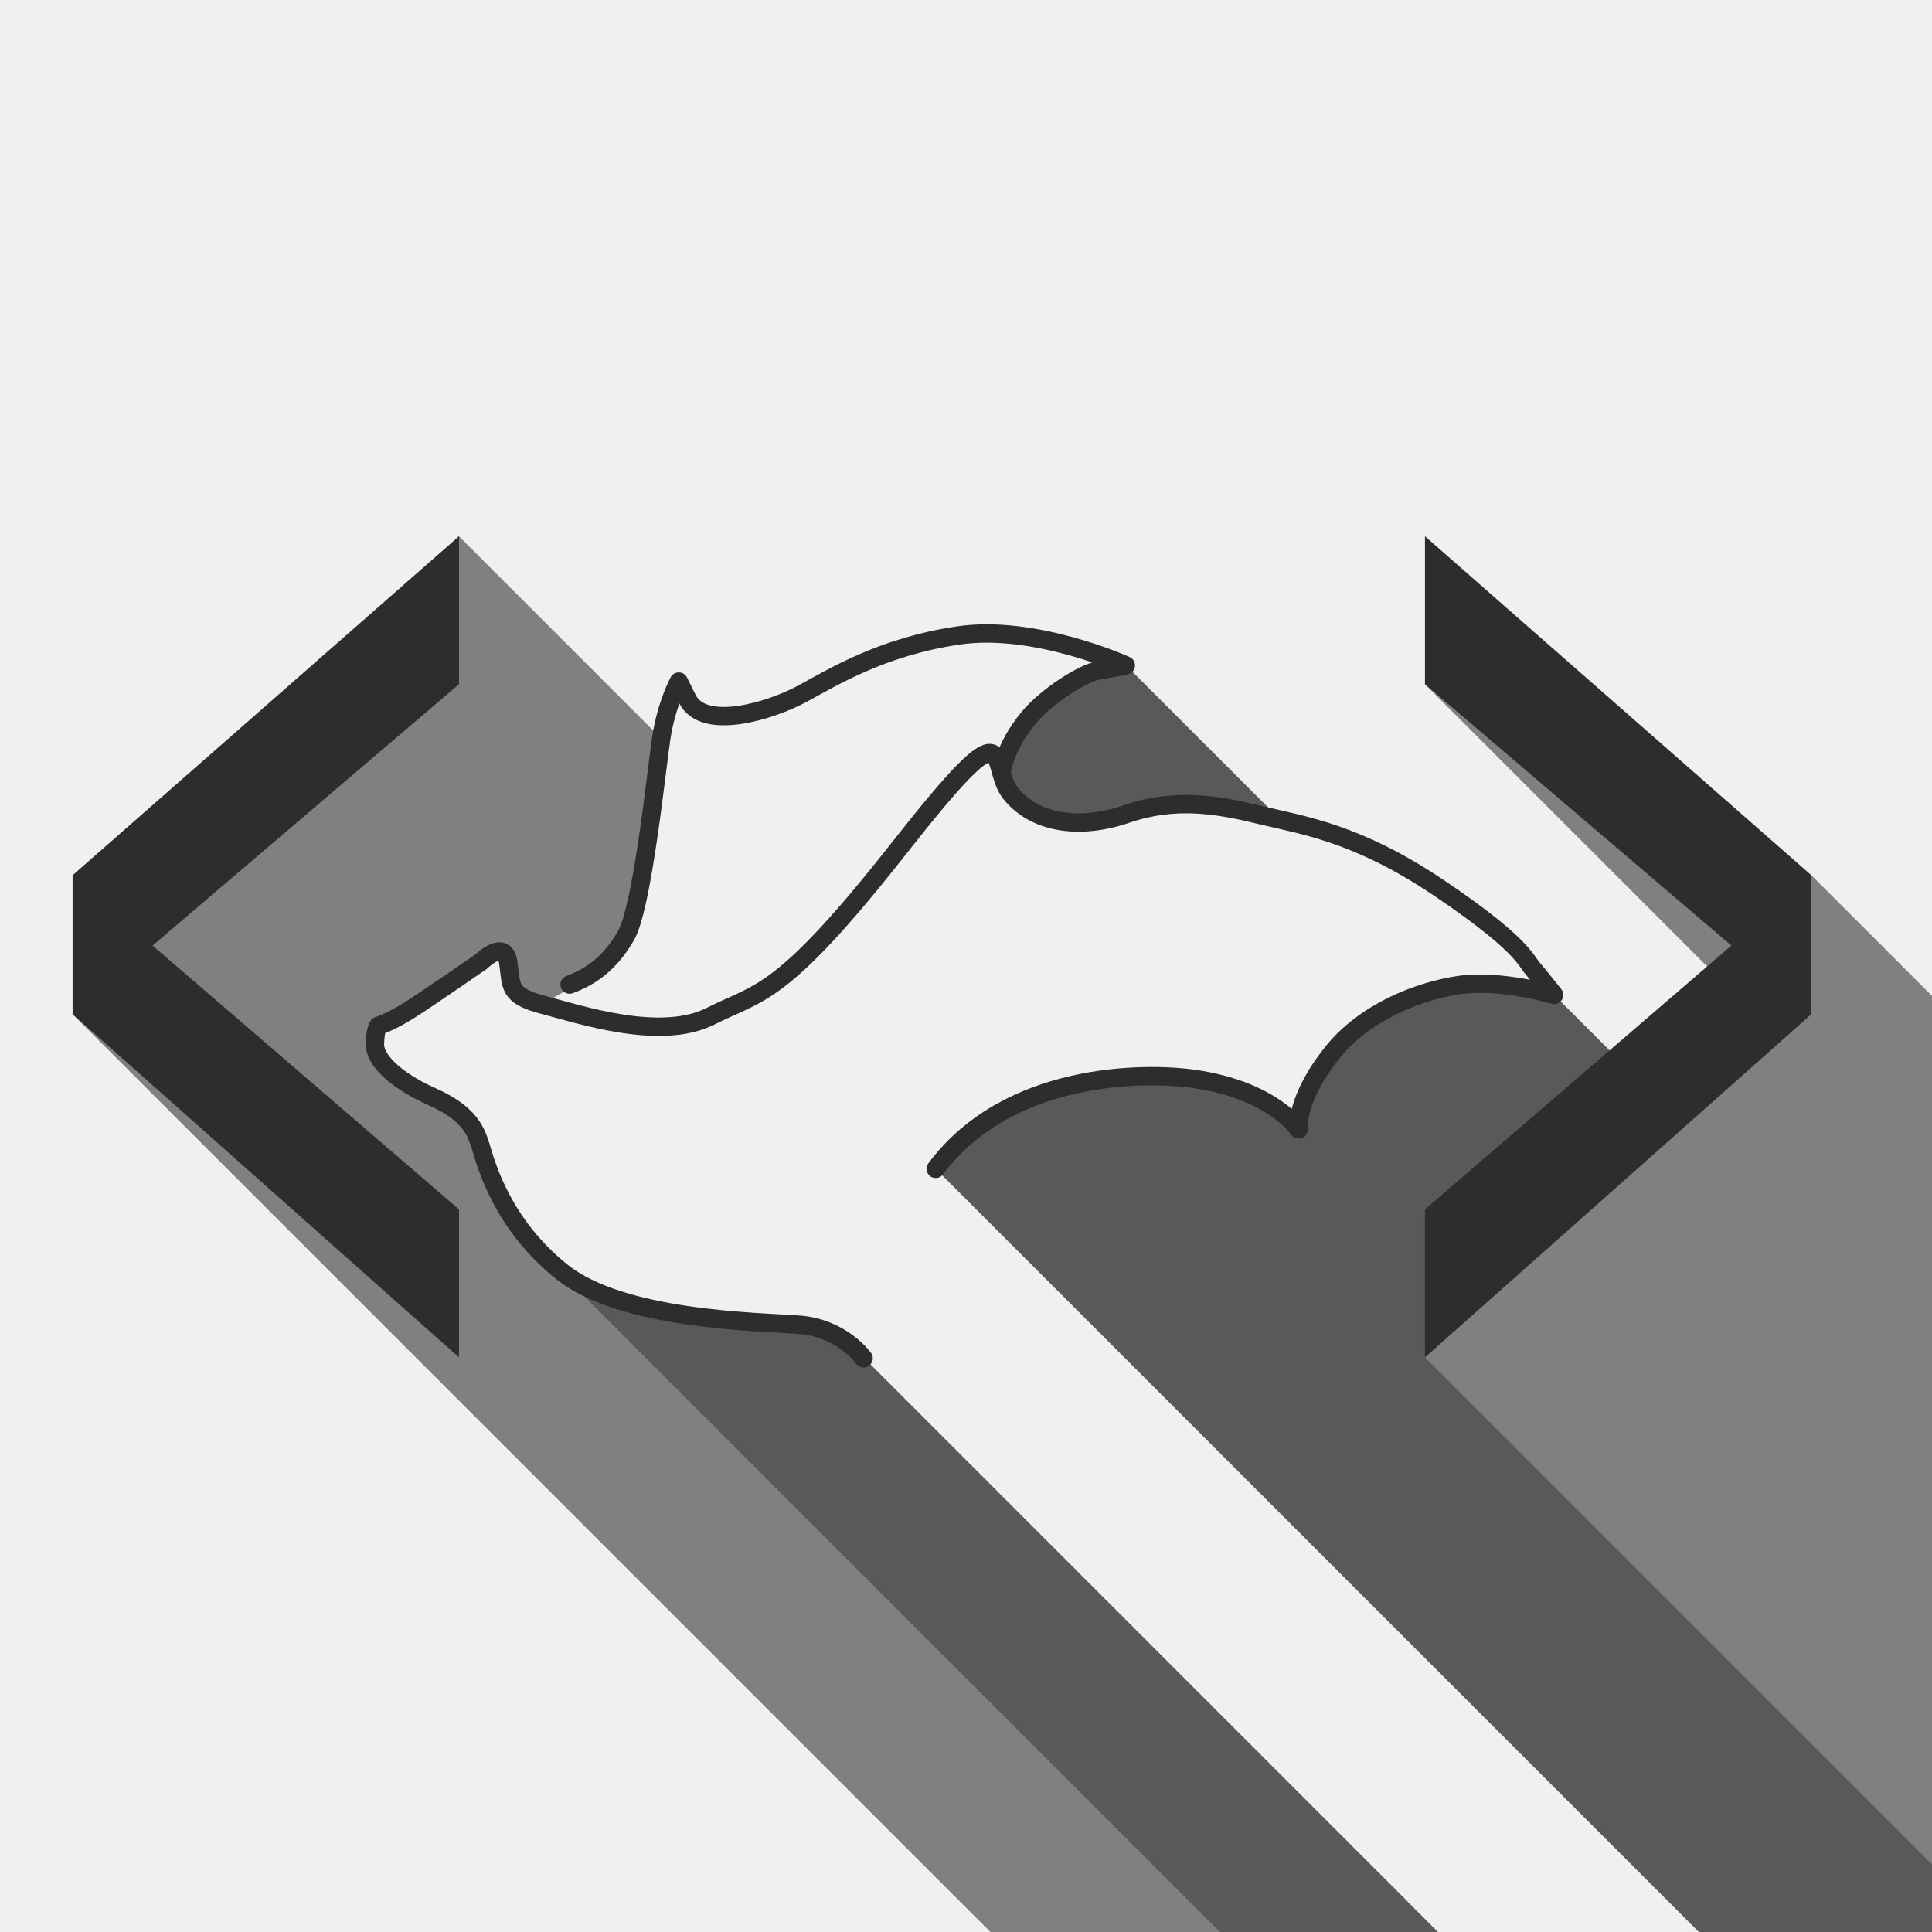
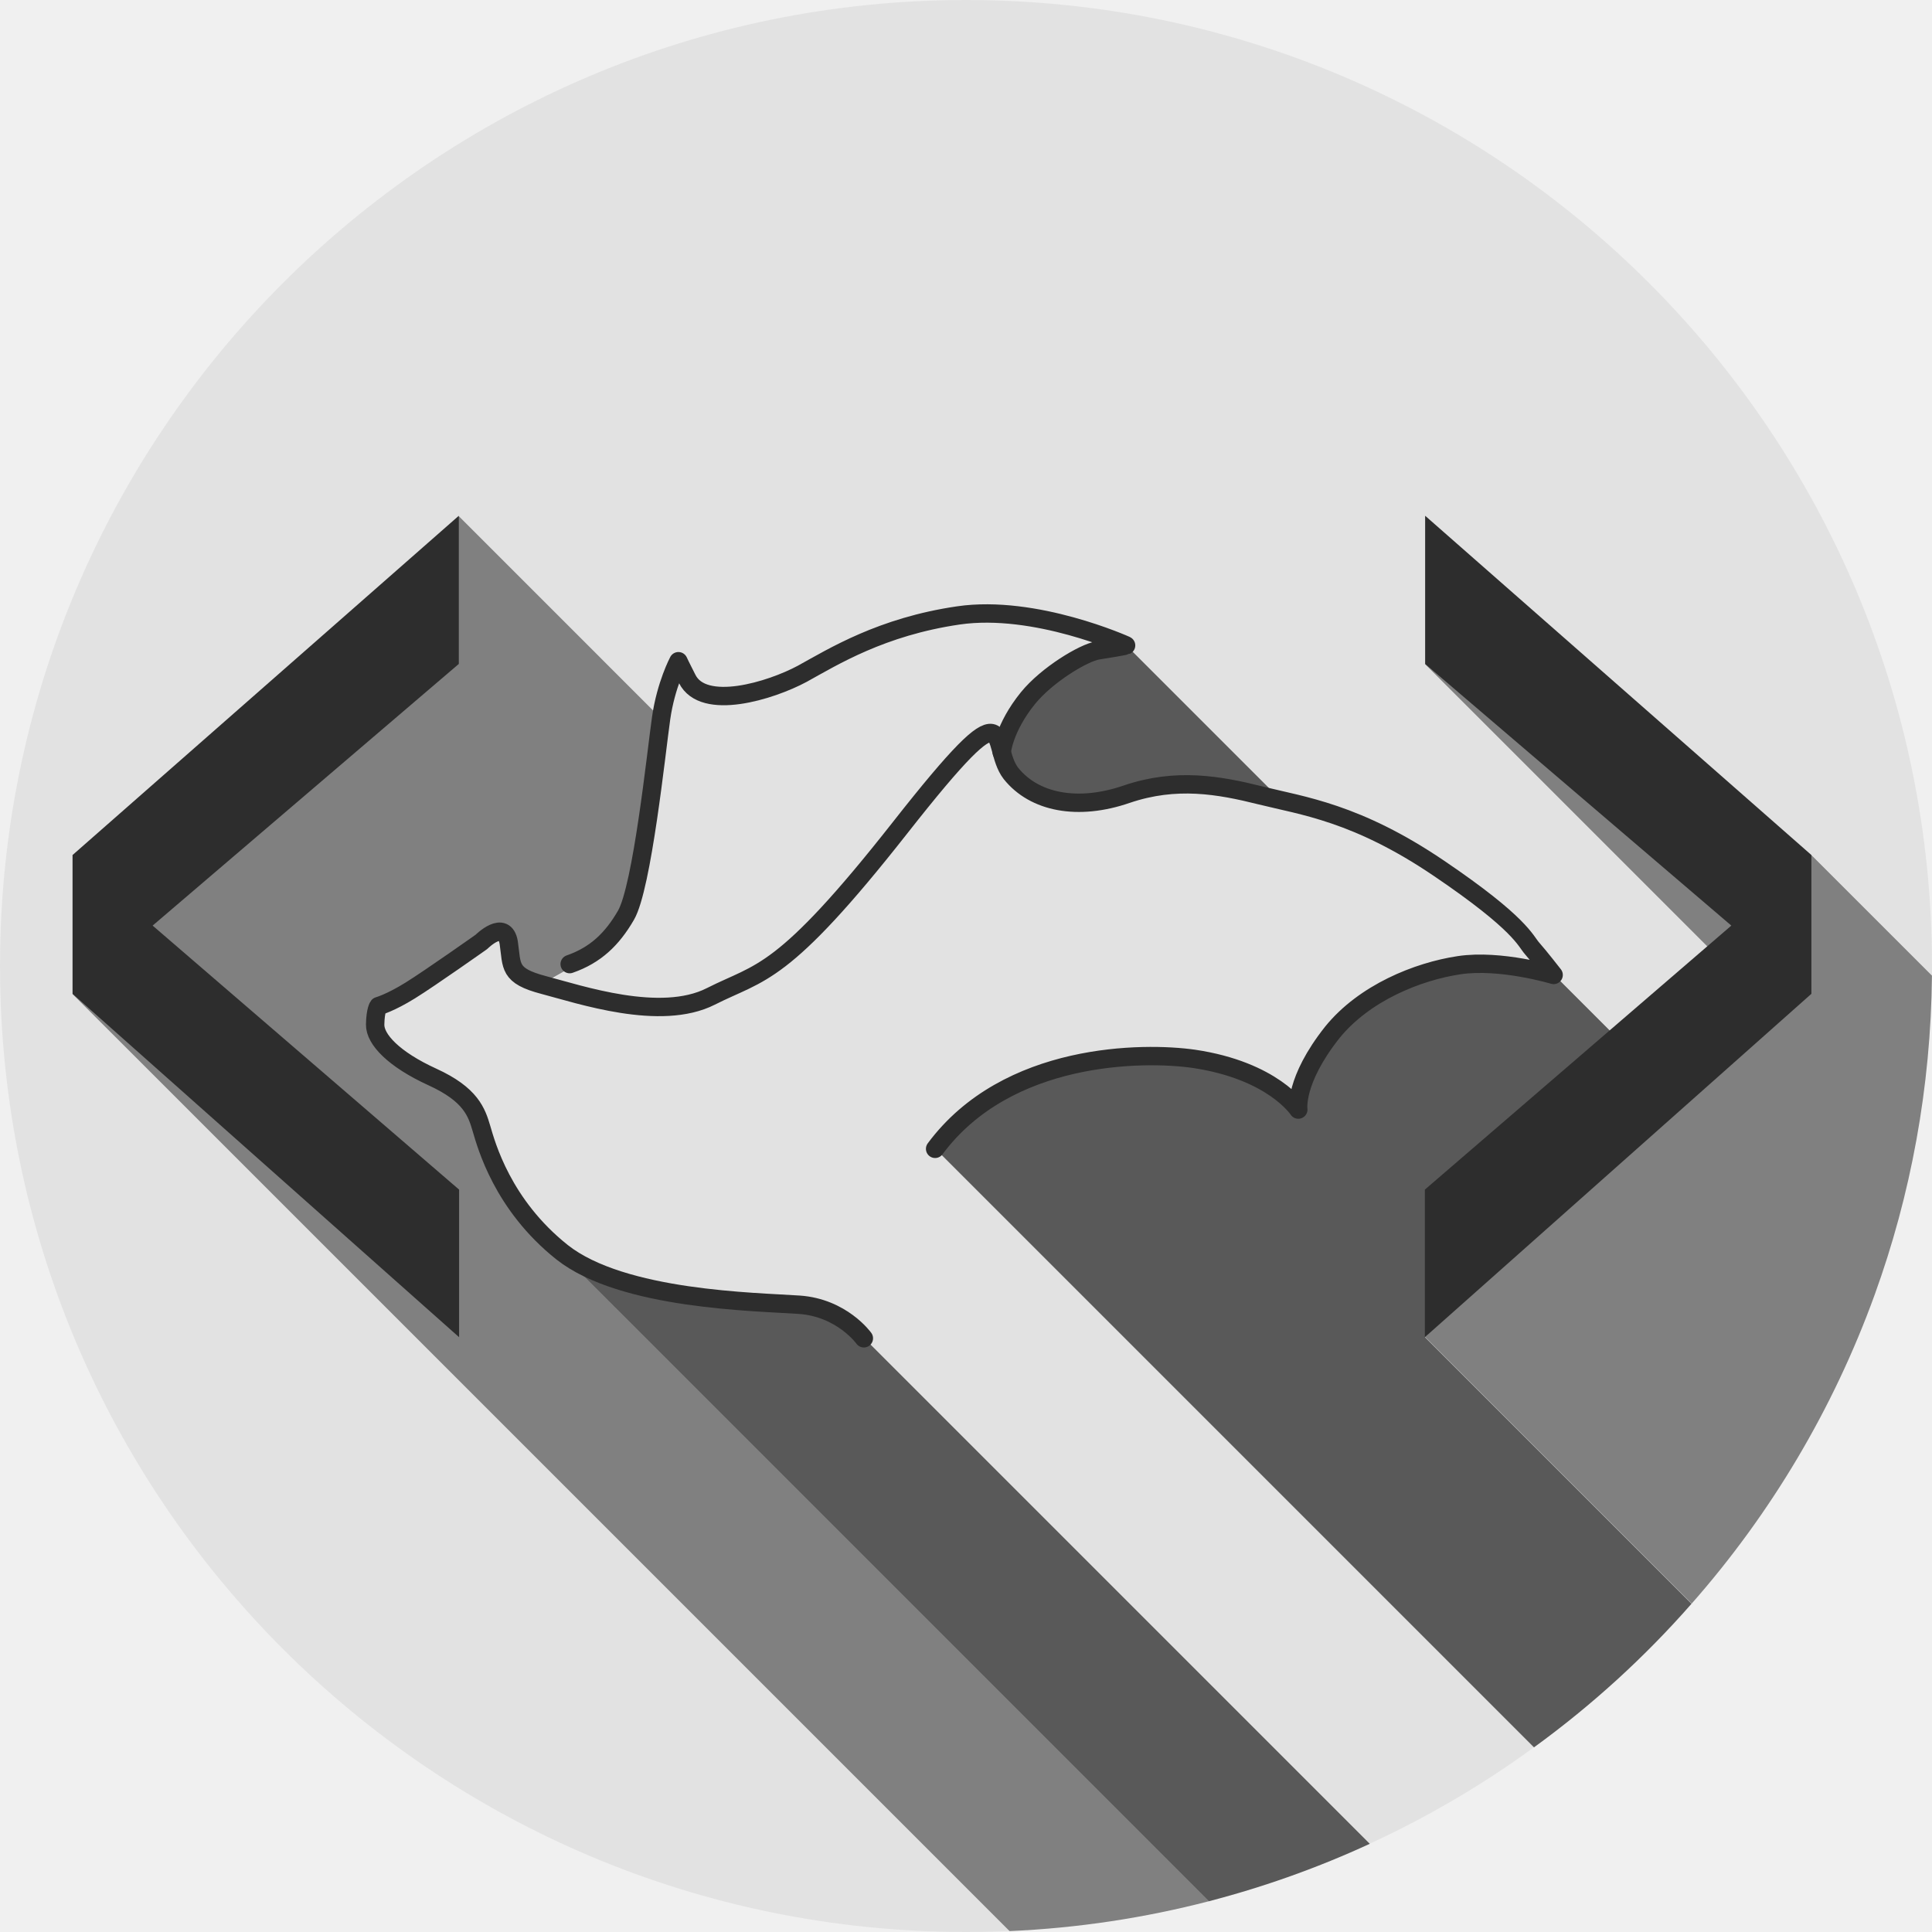
- <svg xmlns="http://www.w3.org/2000/svg" width="100%" height="100%" viewBox="0 0 1000 1000" version="1.1" xml:space="preserve" style="fill-rule:evenodd;clip-rule:evenodd;stroke-linecap:round;stroke-linejoin:round;stroke-miterlimit:1.414;">
+ <svg xmlns="http://www.w3.org/2000/svg" version="1.1" id="Layer_1" x="0px" y="0px" viewBox="0 0 1000 1000" style="enable-background:new 0 0 1000 1000;" xml:space="preserve">
+   <style type="text/css">
+ 	.st0{opacity:0.48;fill:#d4d4d4;}
+ 	.st1{fill:#808080;}
+ 	.st2{fill:#595959;}
+ 	.st3{display:none;opacity:0.48;fill:#FFFFFF;}
+ 	.st4{fill:#2D2D2D;}
+ 	.st5{fill:none;stroke:#2D2D2D;stroke-width:3.14;stroke-linecap:round;stroke-linejoin:round;stroke-miterlimit:1.414;}
+ </style>
+   <g>
+     <path class="st0" d="M575.4,547.9c75.8-7.3,96.8,26.3,96.8,26.3s-0.4-38.3,49.8-64.8c43-22.8,82.5-4.9,82.5-4.9l46.4,46.4   l86.8-108.3L1000,505c0-1.7,0-3.3,0-5C1000,223.9,776.1,0,500,0S0,223.9,0,500s223.9,500,500,500c7.6,0,15.1-0.2,22.5-0.5l-485-485   l200-247.4l105.3,105.3l-12,85.4l-12.3,23.6L295.4,501l-15.7,8.9l-12.8-7.3l-5.2-18.2l-3.3-1.9l-62,38.6l-2,13.6l19.3,18.8l27.9,15   l25.1,54.9l25.2,25.4c3.2,2.3,7.1,4.8,11.6,7.1l33.4,10.6c5.9,1.1,13.8,2.6,21.4,3.9l33.2,3c10.3,0,18.7,0.9,25.4,2.3l5.9,0.5   l2.5,1.6c9.2,2.8,13,6,13,6l6.4,6.4l0,0L709,954.3c30.1-13.9,58.6-30.6,85.1-50L484.3,594.6C484.3,594.6,511.7,554.1,575.4,547.9z" />
+   </g>
  <g id="Shadows" transform="matrix(0.707107,0.707107,-0.707107,0.707107,507.545,-208.772)">
-     <path d="M152.986,534.791L186.49,851.138L1000,851.138L1000,687.33L606.333,687.33L573.203,692.965L534.486,727.314L468.911,767.298L424.912,767.298L368.886,744.964L338.557,754.107L311.613,754.423L303.847,742.335L319.924,672.207L341.708,677.982L354.384,676.578L359.205,659.241L361.775,629.031L353.772,603.604L303.674,534.791L152.986,534.791Z" style="fill:rgb(128,128,128);" />
-     <path d="M444.337,767.138L1000,767.138L1042.18,687.33L589.484,687.33C589.484,687.33 570.633,689.249 543.495,718.98C538.2,724.78 509.248,744.553 500,750.682C470.721,770.085 444.337,767.138 444.337,767.138Z" style="fill:rgb(89,89,89);" />
-     <path d="M721.666,301.836L1206.89,301.836L1206.89,591.839L558.996,591.839C558.996,591.839 549.708,543.881 590.43,494.456C638.851,435.687 677.434,444.598 677.434,444.598C677.434,444.598 650.135,417.797 666.81,363.611C681.13,317.074 721.666,301.836 721.666,301.836Z" style="fill:rgb(89,89,89);" />
-     <path d="M772.043,163.898L807.06,481.758L1189.59,481.758L1189.59,163.898L772.043,163.898Z" style="fill:rgb(128,128,128);" />
    <g transform="matrix(1,0,0,1,2.729,-1.13687e-13)">
-       <rect x="558.084" y="199.065" width="238.078" height="36.345" style="fill:rgb(128,128,128);" />
+       <rect x="651.6" y="90.8" transform="matrix(2.535182e-06 1 -1 2.535182e-06 879.6274 -459.886)" class="st1" width="36.3" height="238.1" />
    </g>
-     <path d="M427.296,393.317L441.075,425.371L464.964,425.371L484.006,412.875L500,391.184L513.794,370.395L535.223,351.382L558.084,337.908L444.337,337.908L434.778,351.382L429.4,366.964L427.296,393.317Z" style="fill:rgb(89,89,89);" />
+     <path class="st2" d="M421.8,398.8l11.9,19.2h23.9l19-12.5l16-21.7l13.8-20.8l21.4-19l22.9-13.5H437l-9.6,13.5l-5.4,15.6   L421.8,398.8z" />
+     <path class="st1" d="M445.6,759.8c-5.4,0.4-8.6,0-8.6,0H445.6c2.4-0.2,5.2-0.4,8.3-1l-35.8-0.1l-56.6-21.1l-30.3,9.1l-26.9,0.3   L296,736l16.5-71.1l3.7-1l16.5,9.2l14.2-3.9l4.8-17.3l2.6-30.2l-8-25.4l-51.9-68.8H145.6l33.5,316.3H865c24-26.2,44.7-54.4,62.1-84   H445.6z" />
+     <path class="st2" d="M927.1,759.8c15.1-25.7,27.7-52.4,37.8-79.8H591.2l-22.5,5c-2.2,1.2-4.7,2.6-7.4,4.5l-19.5,16.3   c-1.8,1.8-3.7,3.8-5.6,5.9c-2.6,2.9-11,9.2-20,15.5l-9.9,8.3l-8,4.1c-2.2,1.5-4.2,2.8-5.6,3.8c-9,6-17.7,9.8-25.5,12.3l-6.2,3.2   l-7,0c-3.1,0.5-5.9,0.8-8.3,1H927.1z" />
+     <path class="st2" d="M994.8,474.4H799.7l-19.8-179.9h-65.6c0,0-40.5,15.2-54.9,61.8c-16.7,54.2,10.6,81,10.6,81s-38.6-8.9-87,49.9   c-40.7,49.4-31.4,97.4-31.4,97.4l438.1,0C995.5,548,997.2,511.1,994.8,474.4z" />
+     <path class="st1" d="M764.7,156.5l15.2,137.9l19.8,179.9h195.1c-3.9-61.7-19.3-122.8-46-179.9c-23.3-49.8-55.3-96.5-95.9-137.9   H764.7z" />
+     <path class="st3" d="M779.9,294.5l19.8,179.9h195.1c-3.9-61.7-19.3-122.8-46-179.9H779.9z" />
  </g>
  <g id="Brackets" transform="matrix(1,-3.88578e-16,3.88578e-16,1,-12.4324,-9.93988)">
    <g transform="matrix(1.4647,8.50043e-19,1.77052e-18,3.04353,-454.754,-469.686)">
-       <path d="M344.613,330.067L344.613,306.442L481.16,248.786L481.16,273.957L372.879,318.395L481.16,363.254L481.16,388.426L344.613,330.067Z" style="fill:rgb(45,45,45);fill-rule:nonzero;" />
+       <path class="st4" d="M344.6,326.6V303l136.5-57.7v25.2L372.9,315l108.3,44.9V385L344.6,326.6z" />
    </g>
    <g transform="matrix(-1.4647,8.50043e-19,-1.77052e-18,3.04353,1454.75,-469.686)">
-       <path d="M344.613,330.067L344.613,306.442L481.16,248.786L481.16,273.957L372.879,318.395L481.16,363.254L481.16,388.426L344.613,330.067Z" style="fill:rgb(45,45,45);fill-rule:nonzero;" />
+       <path class="st4" d="M344.6,326.6V303l136.5-57.7v25.2L372.9,315l108.3,44.9V385L344.6,326.6z" />
    </g>
  </g>
  <g id="Bat" transform="matrix(2.98282,0.532187,-0.532187,2.98282,181.677,58.7101)">
-     <path d="M123.556,193.977C123.556,193.977 118.995,189.487 111.638,190.267C104.28,191.047 81.805,194.758 70.277,188.521C58.748,182.285 54.262,172.678 52.939,170.091C51.616,167.505 50.128,164.673 43.117,162.921C36.106,161.169 32.334,158.293 31.95,155.805C31.565,153.318 31.95,152.626 31.95,152.626C31.95,152.626 33.856,151.695 36.813,148.978C39.77,146.261 47.357,138.721 47.357,138.721C47.357,138.721 50.604,134.12 51.914,138.048C53.224,141.976 52.836,143.657 59.097,144.149C65.358,144.64 79.847,146.811 87.535,141.048C95.224,135.285 98.916,135.846 114.287,106.992C129.659,78.138 126.563,90.366 131.316,94.543C136.07,98.721 143.691,98.848 151.458,94.543C159.226,90.239 166.613,90.247 173.975,90.708C181.337,91.17 190.711,90.747 206.223,97.612C221.736,104.478 222.961,107.171 224.34,108.303C225.719,109.435 228.78,112.138 228.78,112.138C228.78,112.138 219.358,111.066 212.55,113.319C205.743,115.572 197.403,120.816 193.274,128.399C188.23,137.661 189.858,142.44 189.858,142.44C189.858,142.44 184.45,136.621 170.798,137.07C162.219,137.352 139.232,141.435 130,159.948" style="fill:none;stroke-width:3.14px;stroke:rgb(45,45,45);" />
-     <path d="M129.213,91.326C129.213,91.326 128.795,87.196 132.026,81.421C134.522,76.959 140.032,72.107 142.305,71.292C147.456,69.448 146.855,69.573 146.855,69.573C146.855,69.573 130.339,65.36 117.788,69.573C105.236,73.786 98.017,80.318 93.247,84.103C88.477,87.889 77.83,93.36 74.146,88.381C72.87,86.658 72.17,85.712 72.17,85.712C72.17,85.712 70.753,89.968 70.921,95.771C71.089,101.575 72.824,124.759 70.921,130C69.339,134.36 66.976,137.558 62.903,139.939" style="fill:none;stroke-width:3.14px;stroke:rgb(45,45,45);" />
+     <path class="st5" d="M123,190.6c0,0-4.6-4.5-11.9-3.7c-7.4,0.8-29.8,4.5-41.4-1.7c-11.5-6.2-16-15.8-17.3-18.4   c-1.3-2.6-2.8-5.4-9.8-7.2s-10.8-4.6-11.2-7.1c-0.4-2.5,0-3.2,0-3.2s1.9-0.9,4.9-3.6c3-2.7,10.5-10.3,10.5-10.3s3.2-4.6,4.6-0.7   c1.3,3.9,0.9,5.6,7.2,6.1c6.3,0.5,20.7,2.7,28.4-3.1c7.7-5.8,11.4-5.2,26.8-34.1c15.4-28.9,12.3-16.6,17-12.4   c4.8,4.2,12.4,4.3,20.1,0c7.8-4.3,15.2-4.3,22.5-3.8c7.4,0.5,16.7,0,32.2,6.9c15.5,6.9,16.7,9.6,18.1,10.7c1.4,1.1,4.4,3.8,4.4,3.8   s-9.4-1.1-16.2,1.2c-6.8,2.3-15.1,7.5-19.3,15.1c-5,9.3-3.4,14-3.4,14s-5.4-5.8-19.1-5.4c-8.6,0.3-31.6,4.4-40.8,22.9" />
+     <path class="st5" d="M128.6,87.9c0,0-0.4-4.1,2.8-9.9c2.5-4.5,8-9.3,10.3-10.1c5.2-1.8,4.6-1.7,4.6-1.7s-16.5-4.2-29.1,0   c-12.6,4.2-19.8,10.7-24.5,14.5C87.9,84.5,77.2,90,73.5,85c-1.3-1.7-2-2.7-2-2.7s-1.4,4.3-1.2,10.1c0.2,5.8,1.9,29,0,34.2   c-1.6,4.4-3.9,7.6-8,9.9" />
  </g>
</svg>
